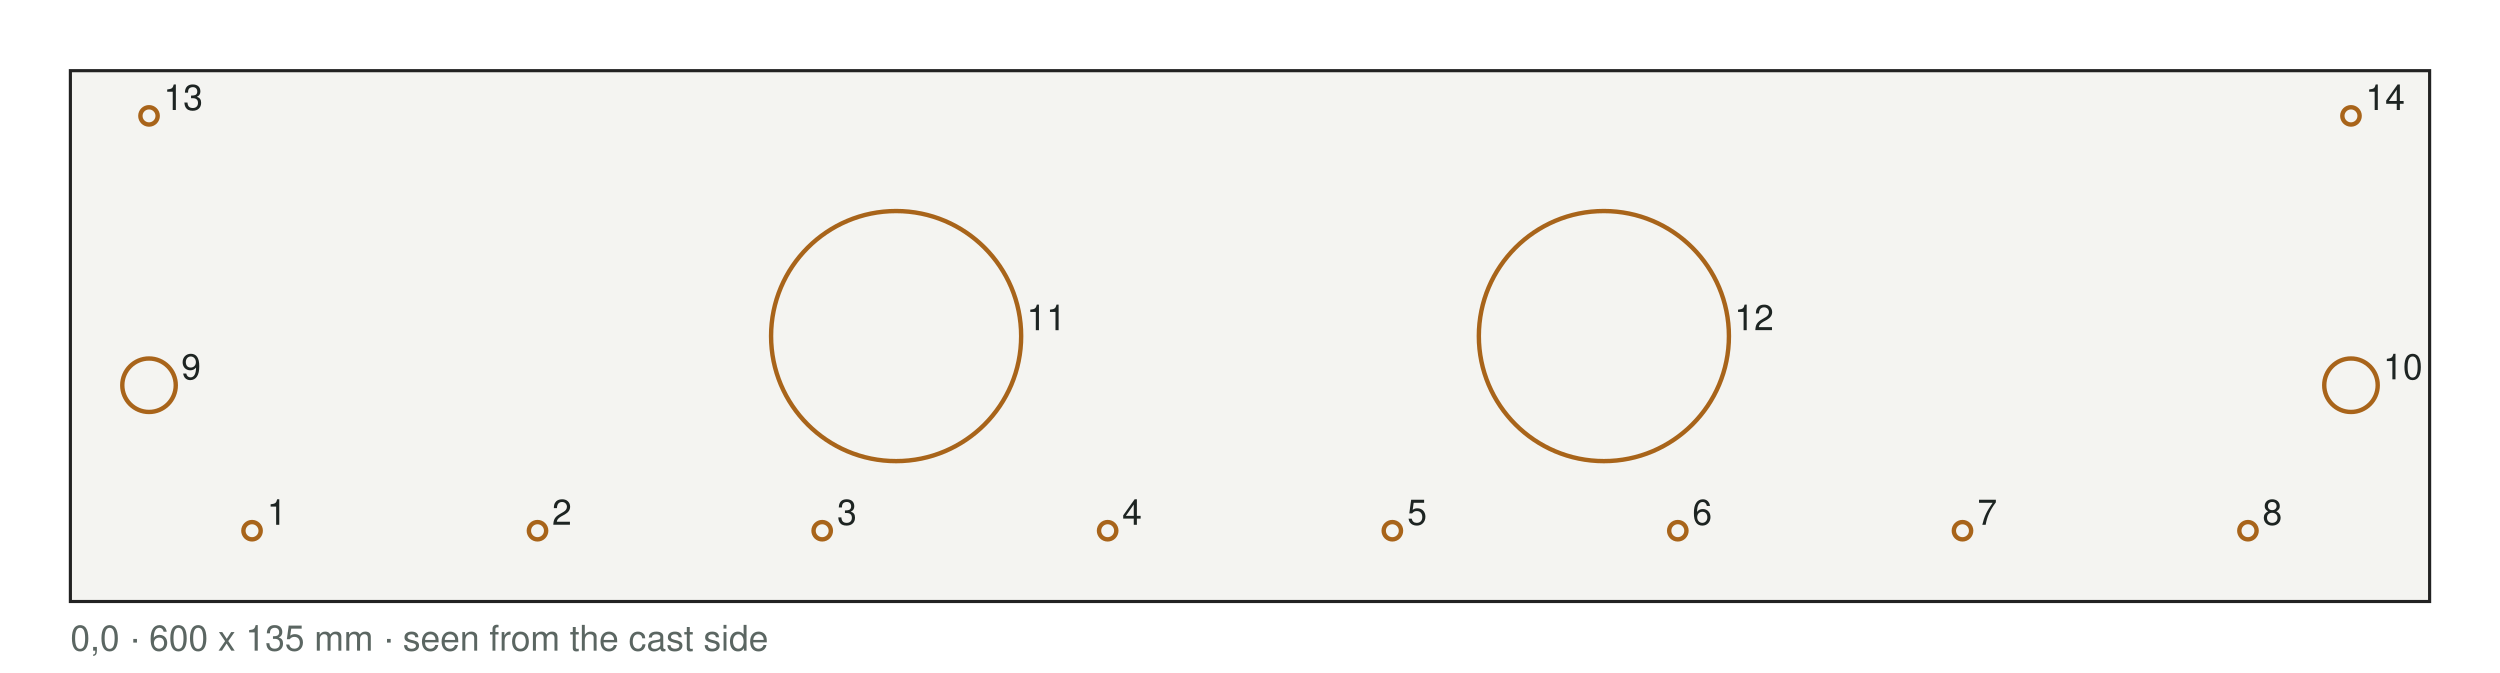
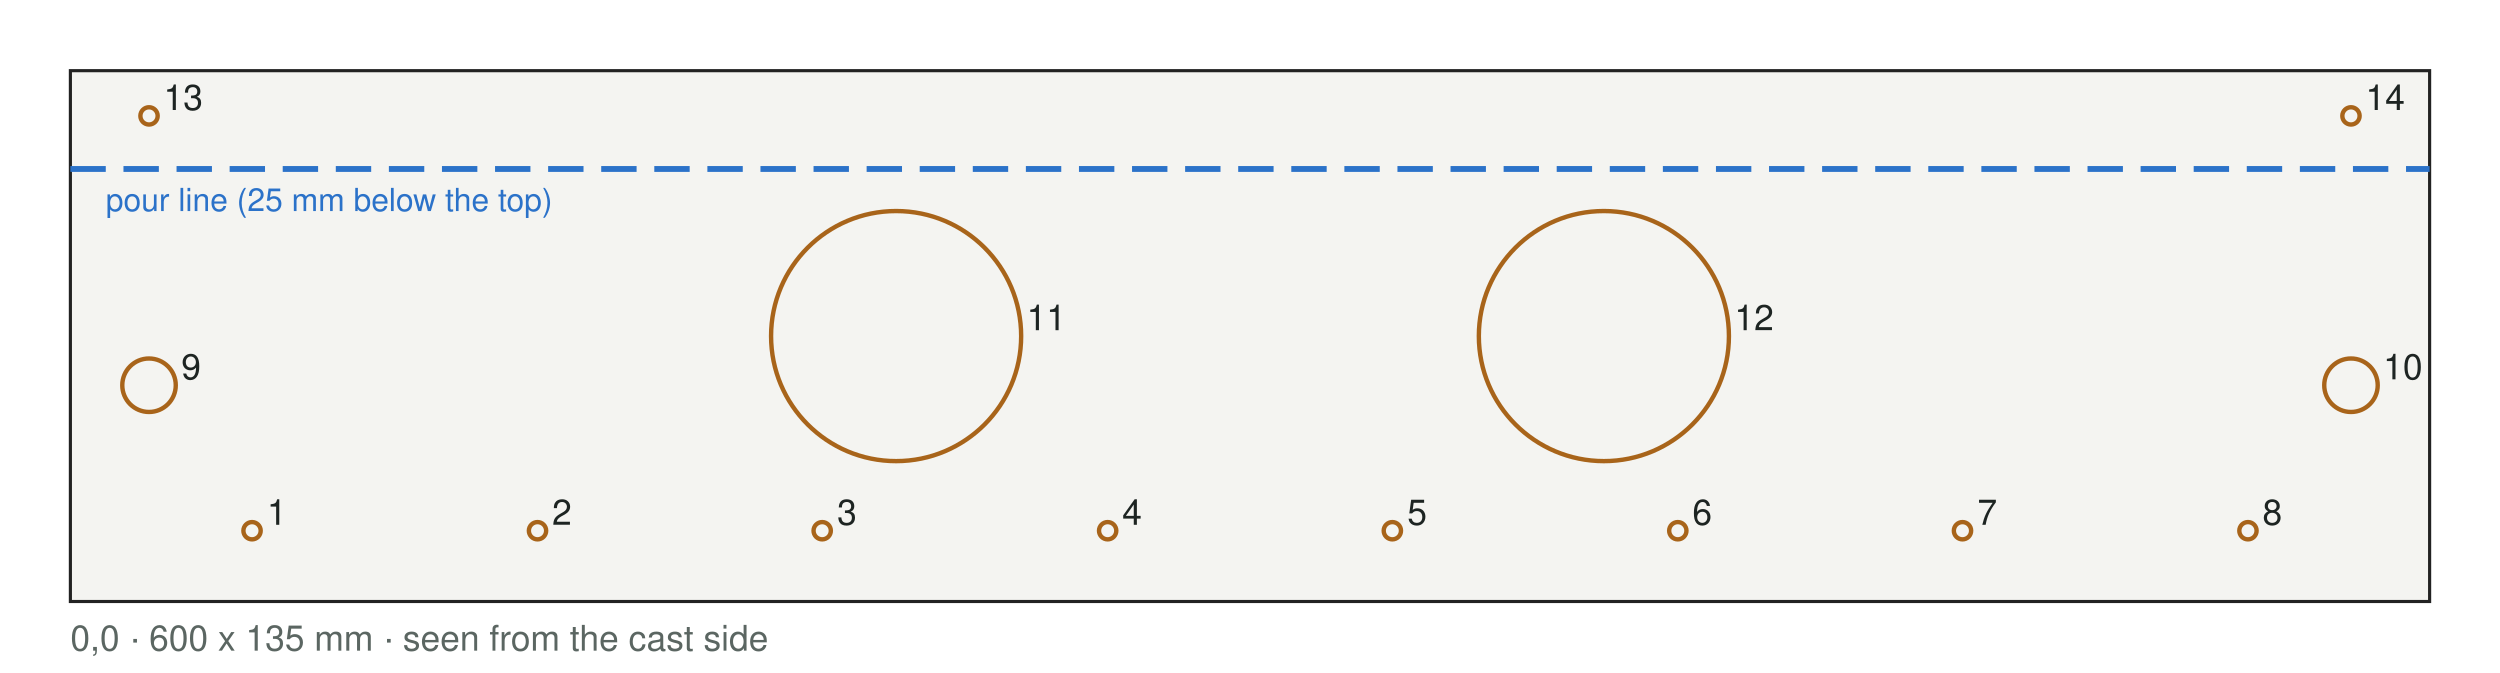
<svg xmlns="http://www.w3.org/2000/svg" viewBox="-17.9 -17.9 635.8 170.8" width="636mm" height="171mm" font-family="Helvetica, Arial, sans-serif">
  <polygon points="0.0,135.0 600.0,135.0 600.0,0.0 0.0,0.0" fill="#f4f4f1" stroke="#222" stroke-width="0.8" />
  <circle cx="46.2" cy="117.0" r="2.2" fill="none" stroke="#a8641a" stroke-width="1.12" />
  <text x="50.0" y="115.5" font-size="9.0" fill="#1d2422">1</text>
  <circle cx="118.8" cy="117.0" r="2.2" fill="none" stroke="#a8641a" stroke-width="1.12" />
  <text x="122.5" y="115.5" font-size="9.0" fill="#1d2422">2</text>
  <circle cx="191.2" cy="117.0" r="2.2" fill="none" stroke="#a8641a" stroke-width="1.12" />
  <text x="195.0" y="115.5" font-size="9.0" fill="#1d2422">3</text>
  <circle cx="263.8" cy="117.0" r="2.2" fill="none" stroke="#a8641a" stroke-width="1.12" />
  <text x="267.5" y="115.5" font-size="9.0" fill="#1d2422">4</text>
  <circle cx="336.2" cy="117.0" r="2.2" fill="none" stroke="#a8641a" stroke-width="1.12" />
  <text x="340.0" y="115.5" font-size="9.0" fill="#1d2422">5</text>
  <circle cx="408.8" cy="117.0" r="2.2" fill="none" stroke="#a8641a" stroke-width="1.12" />
  <text x="412.5" y="115.5" font-size="9.0" fill="#1d2422">6</text>
  <circle cx="481.2" cy="117.0" r="2.2" fill="none" stroke="#a8641a" stroke-width="1.12" />
  <text x="485.0" y="115.5" font-size="9.0" fill="#1d2422">7</text>
  <circle cx="553.8" cy="117.0" r="2.2" fill="none" stroke="#a8641a" stroke-width="1.12" />
  <text x="557.5" y="115.5" font-size="9.0" fill="#1d2422">8</text>
  <circle cx="20.0" cy="80.0" r="6.8" fill="none" stroke="#a8641a" stroke-width="1.12" />
  <text x="28.2" y="78.5" font-size="9.0" fill="#1d2422">9</text>
  <circle cx="580.0" cy="80.0" r="6.8" fill="none" stroke="#a8641a" stroke-width="1.12" />
  <text x="588.2" y="78.5" font-size="9.0" fill="#1d2422">10</text>
  <circle cx="210.0" cy="67.5" r="31.8" fill="none" stroke="#a8641a" stroke-width="1.12" />
  <text x="243.2" y="66.0" font-size="9.0" fill="#1d2422">11</text>
  <circle cx="390.0" cy="67.5" r="31.8" fill="none" stroke="#a8641a" stroke-width="1.12" />
  <text x="423.2" y="66.0" font-size="9.0" fill="#1d2422">12</text>
  <circle cx="20.0" cy="11.5" r="2.2" fill="none" stroke="#a8641a" stroke-width="1.12" />
  <text x="23.7" y="10.0" font-size="9.0" fill="#1d2422">13</text>
  <circle cx="580.0" cy="11.5" r="2.2" fill="none" stroke="#a8641a" stroke-width="1.12" />
  <text x="583.7" y="10.0" font-size="9.0" fill="#1d2422">14</text>
+   <line x1="0.0" y1="25.0" x2="600.0" y2="25.0" stroke="#2b72c9" stroke-width="1.49" stroke-dasharray="9.0,4.5" />
+   <text x="9.0" y="35.7" font-size="8.1" fill="#2b72c9">pour line (25 mm below the top)</text>
  <text x="0" y="147.5" font-size="9.0" fill="#5b6662">0,0 · 600 x 135 mm · seen from the cast side</text>
</svg>
